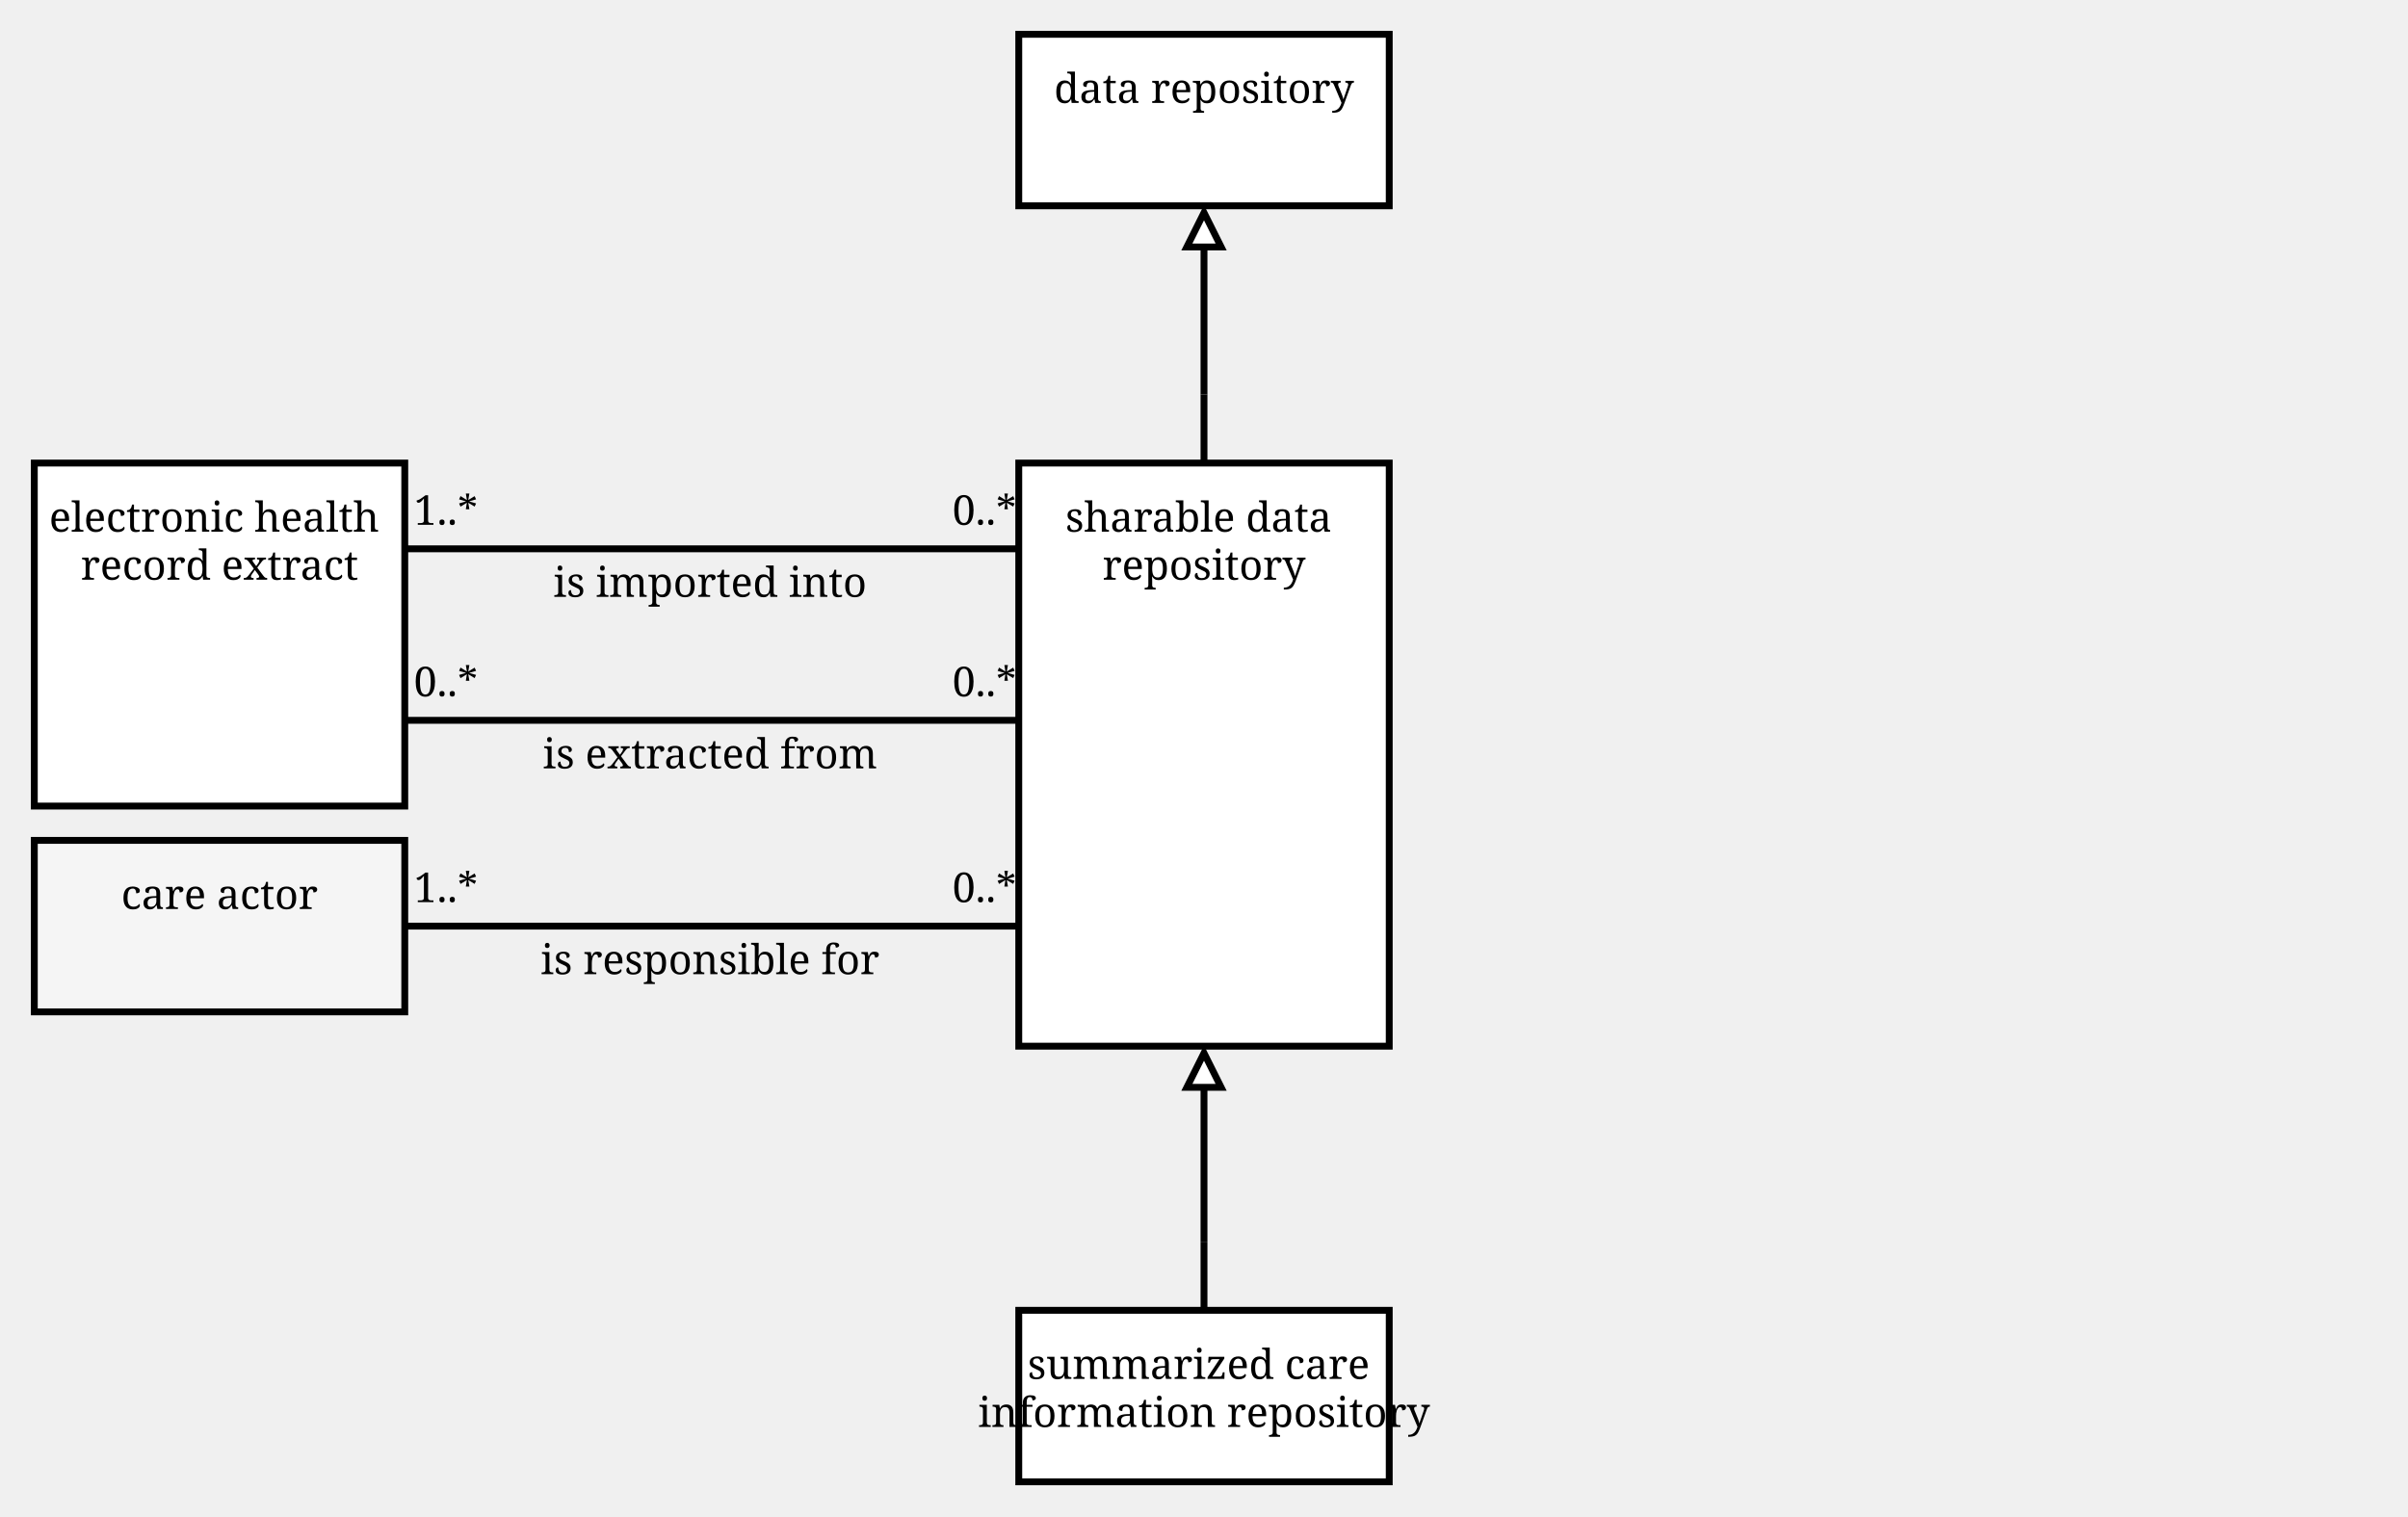
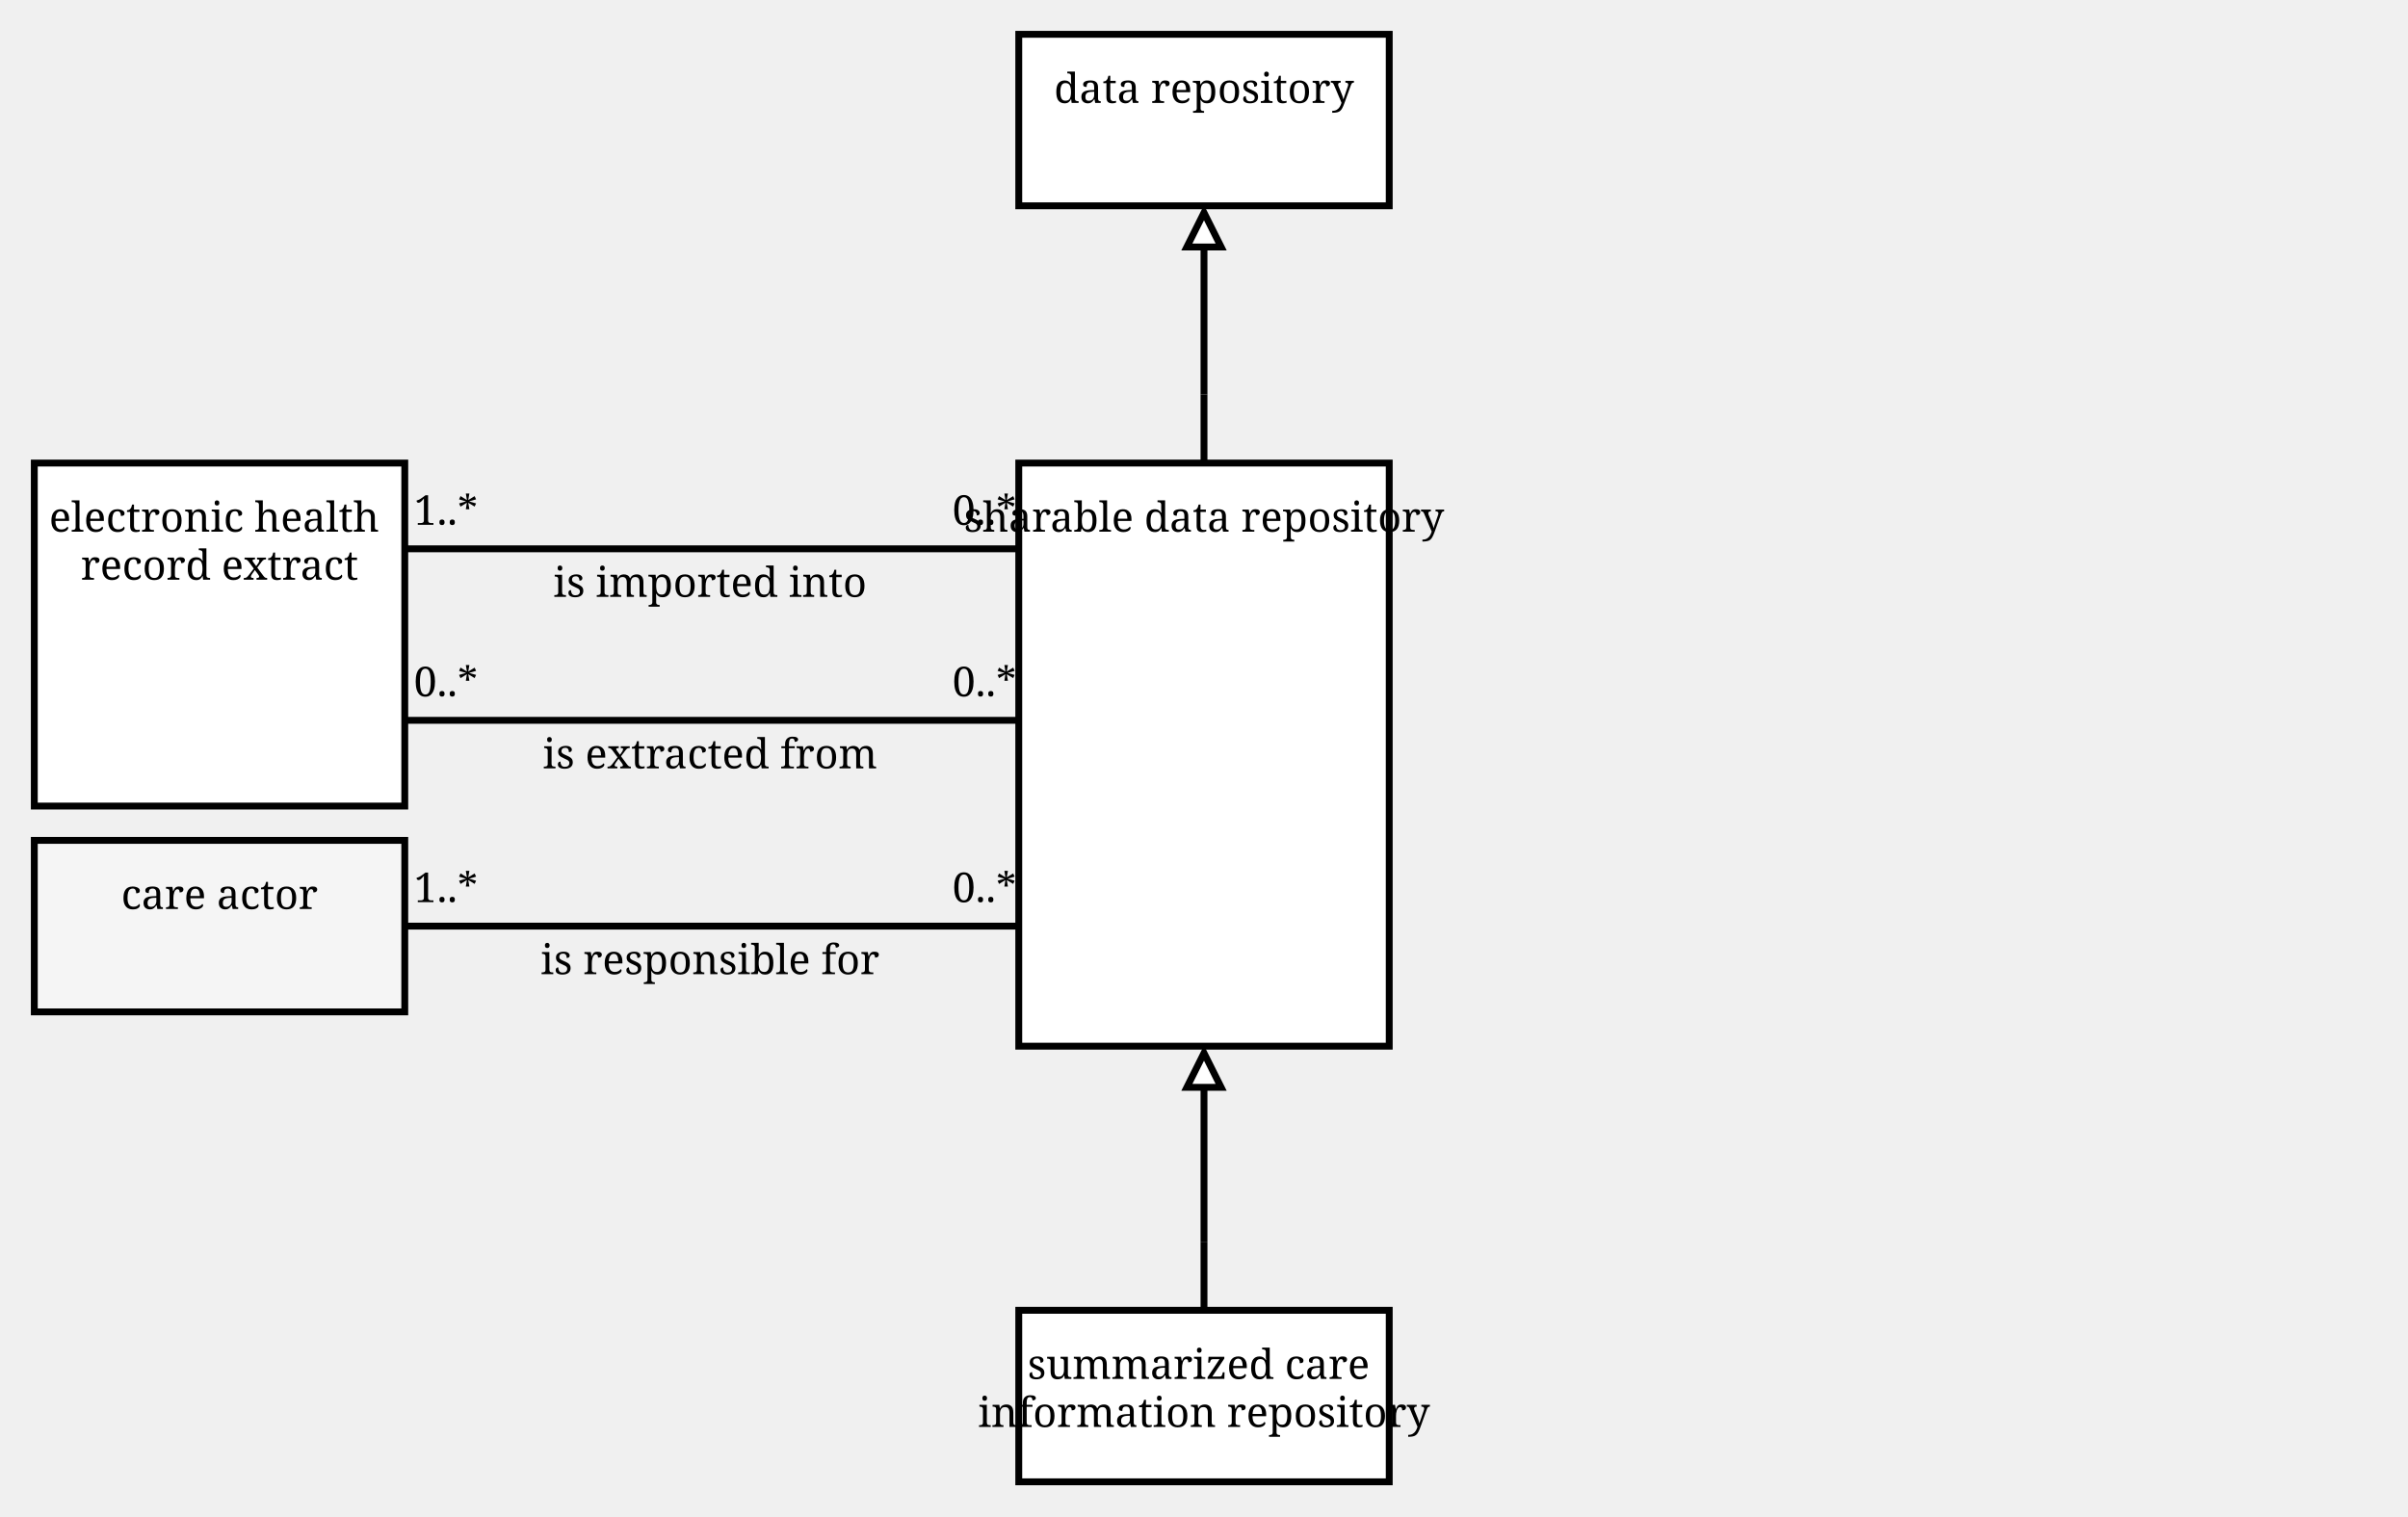
<svg xmlns="http://www.w3.org/2000/svg" xmlns:xlink="http://www.w3.org/1999/xlink" version="1.1" viewBox="0 0 702 442" aria-labelledby="title desc" role="img">
  <g>
    <a xlink:href="data repository.svg" role="link">
      <rect x="297" y="10" width="108" height="50" fill="white" stroke="black" stroke-width="2" />
      <text x="351" y="30" text-anchor="middle" font-family="Cambria" font-size="12" fill="black">
        <tspan x="351" y="30" text-anchor="middle">data repository</tspan>
      </text>
    </a>
  </g>
  <line x1="351" y1="135" x2="351" y2="115" stroke="black" stroke-width="2" />
  <line x1="351" y1="62" x2="351" y2="115" stroke="black" stroke-width="2" />
  <line x1="351" y1="115" x2="351" y2="115" stroke="black" stroke-width="2" />
  <polygon points="351,62 346,72 356,72" fill="white" stroke="black" stroke-width="2" />
  <g>
    <line x1="118" y1="160" x2="297" y2="160" stroke="black" stroke-width="2" />
    <text x="130" y="153" text-anchor="middle" font-family="Cambria" font-size="12" fill="black">
      <tspan x="130" y="153" text-anchor="middle">1..*</tspan>
    </text>
    <text x="287" y="153" text-anchor="middle" font-family="Cambria" font-size="12" fill="black">
      <tspan x="287" y="153" text-anchor="middle">0..*</tspan>
    </text>
    <text x="207" y="174" text-anchor="middle" font-family="Cambria" font-size="12" fill="black">
      <tspan x="207" y="174" text-anchor="middle">is imported into</tspan>
    </text>
  </g>
  <g>
    <line x1="118" y1="210" x2="297" y2="210" stroke="black" stroke-width="2" />
    <text x="130" y="203" text-anchor="middle" font-family="Cambria" font-size="12" fill="black">
      <tspan x="130" y="203" text-anchor="middle">0..*</tspan>
    </text>
    <text x="287" y="203" text-anchor="middle" font-family="Cambria" font-size="12" fill="black">
      <tspan x="287" y="203" text-anchor="middle">0..*</tspan>
    </text>
    <text x="207" y="224" text-anchor="middle" font-family="Cambria" font-size="12" fill="black">
      <tspan x="207" y="224" text-anchor="middle">is extracted from</tspan>
    </text>
  </g>
  <g>
    <a xlink:href="electronic health record extract.svg" role="link">
      <rect x="10" y="135" width="108" height="100" fill="white" stroke="black" stroke-width="2" />
      <text x="64" y="155" text-anchor="middle" font-family="Cambria" font-size="12" fill="black">
        <tspan x="64" y="155" text-anchor="middle">electronic health</tspan>
        <tspan x="64" y="169" text-anchor="middle">record extract</tspan>
      </text>
    </a>
  </g>
  <g>
    <line x1="118" y1="270" x2="297" y2="270" stroke="black" stroke-width="2" />
    <text x="130" y="263" text-anchor="middle" font-family="Cambria" font-size="12" fill="black">
      <tspan x="130" y="263" text-anchor="middle">1..*</tspan>
    </text>
    <text x="287" y="263" text-anchor="middle" font-family="Cambria" font-size="12" fill="black">
      <tspan x="287" y="263" text-anchor="middle">0..*</tspan>
    </text>
    <text x="207" y="284" text-anchor="middle" font-family="Cambria" font-size="12" fill="black">
      <tspan x="207" y="284" text-anchor="middle">is responsible for</tspan>
    </text>
  </g>
  <g>
    <a xlink:href="care actor.svg" role="link">
      <rect x="10" y="245" width="108" height="50" fill="whitesmoke" stroke="black" stroke-width="2" />
      <text x="64" y="265" text-anchor="middle" font-family="Cambria" font-size="12" fill="black">
        <tspan x="64" y="265" text-anchor="middle">care actor</tspan>
      </text>
    </a>
  </g>
  <g>
    <a xlink:href="sharable data repository.svg" role="link">
      <rect x="297" y="135" width="108" height="170" fill="white" stroke="black" stroke-width="2" />
      <text x="351" y="155" text-anchor="middle" font-family="Cambria" font-size="12" fill="black">
-         <tspan x="351" y="155" text-anchor="middle">sharable data</tspan>
-         <tspan x="351" y="169" text-anchor="middle">repository</tspan>
+         <tspan x="351" y="155" text-anchor="middle">sharable data repository</tspan>
      </text>
    </a>
  </g>
  <line x1="351" y1="382" x2="351" y2="362" stroke="black" stroke-width="2" />
  <line x1="351" y1="307" x2="351" y2="362" stroke="black" stroke-width="2" />
  <line x1="351" y1="362" x2="351" y2="362" stroke="black" stroke-width="2" />
  <polygon points="351,307 346,317 356,317" fill="white" stroke="black" stroke-width="2" />
  <g>
    <a xlink:href="summarized care information repository.svg" role="link">
      <rect x="297" y="382" width="108" height="50" fill="white" stroke="black" stroke-width="2" />
      <text x="351" y="402" text-anchor="middle" font-family="Cambria" font-size="12" fill="black">
        <tspan x="351" y="402" text-anchor="middle">summarized care</tspan>
        <tspan x="351" y="416" text-anchor="middle">information repository</tspan>
      </text>
    </a>
  </g>
</svg>
